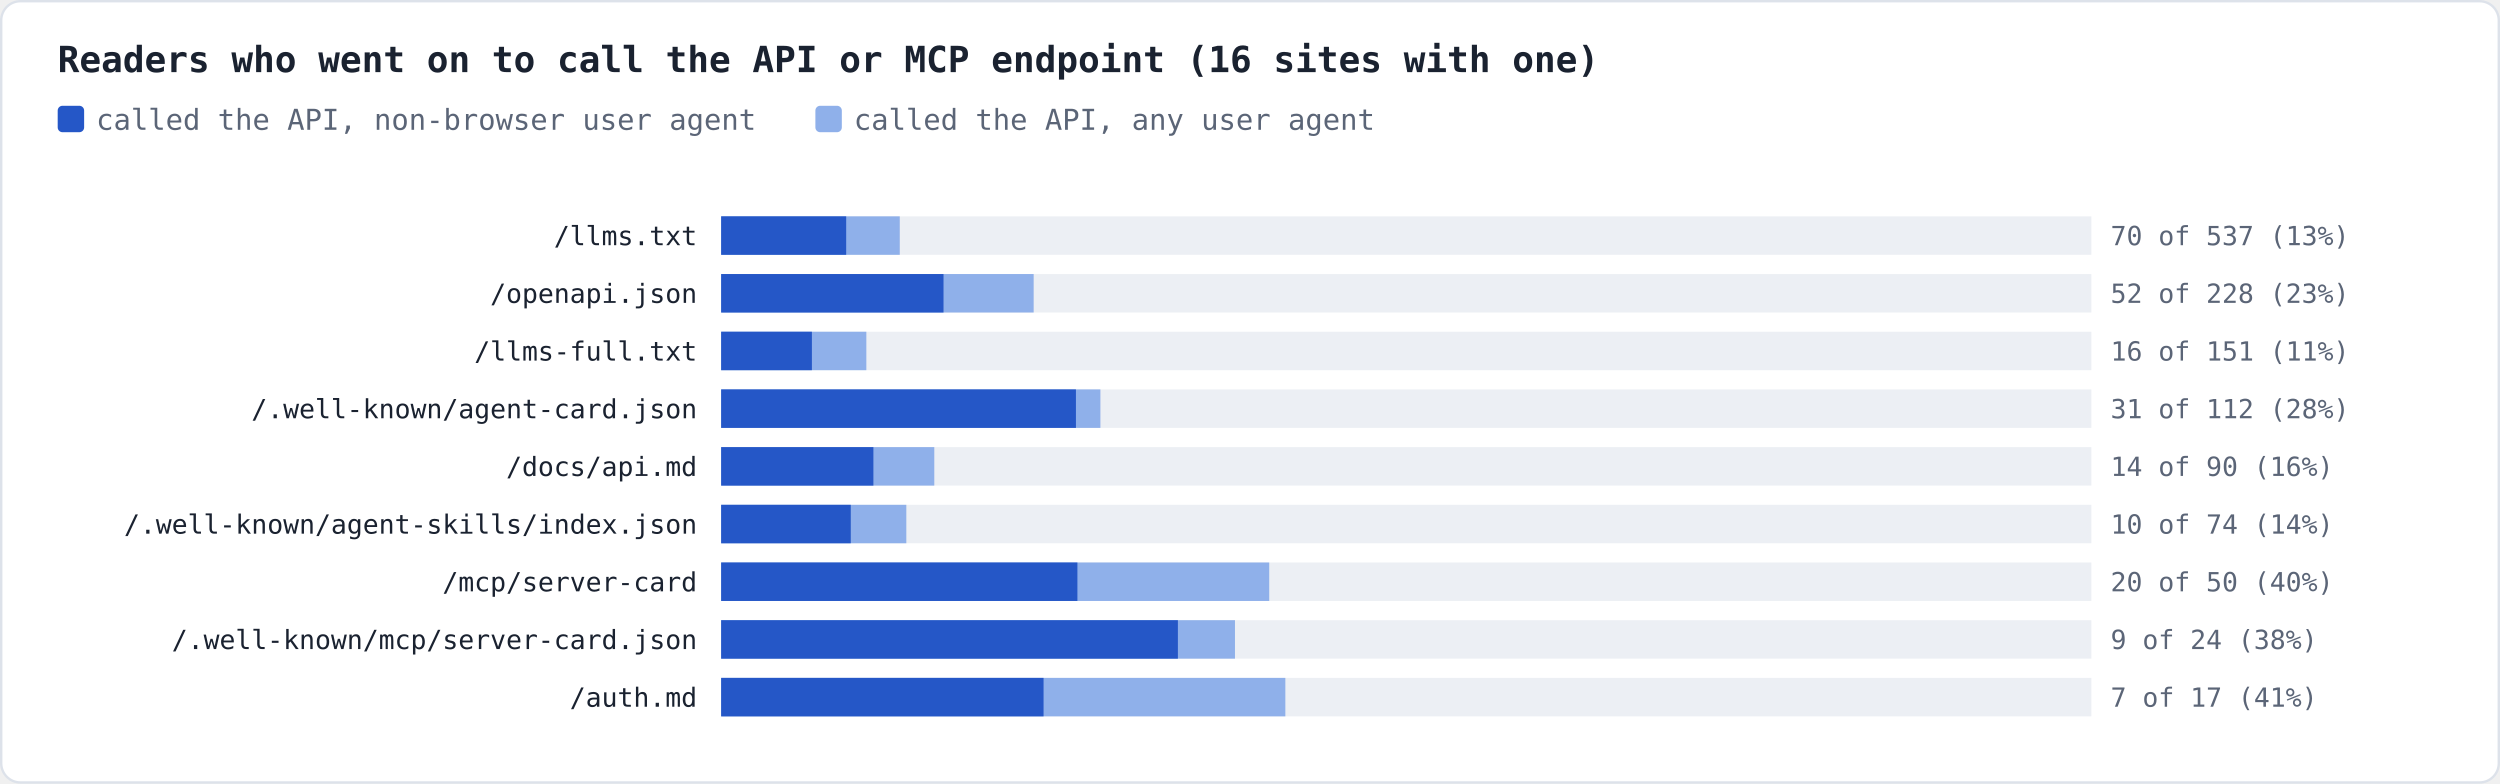
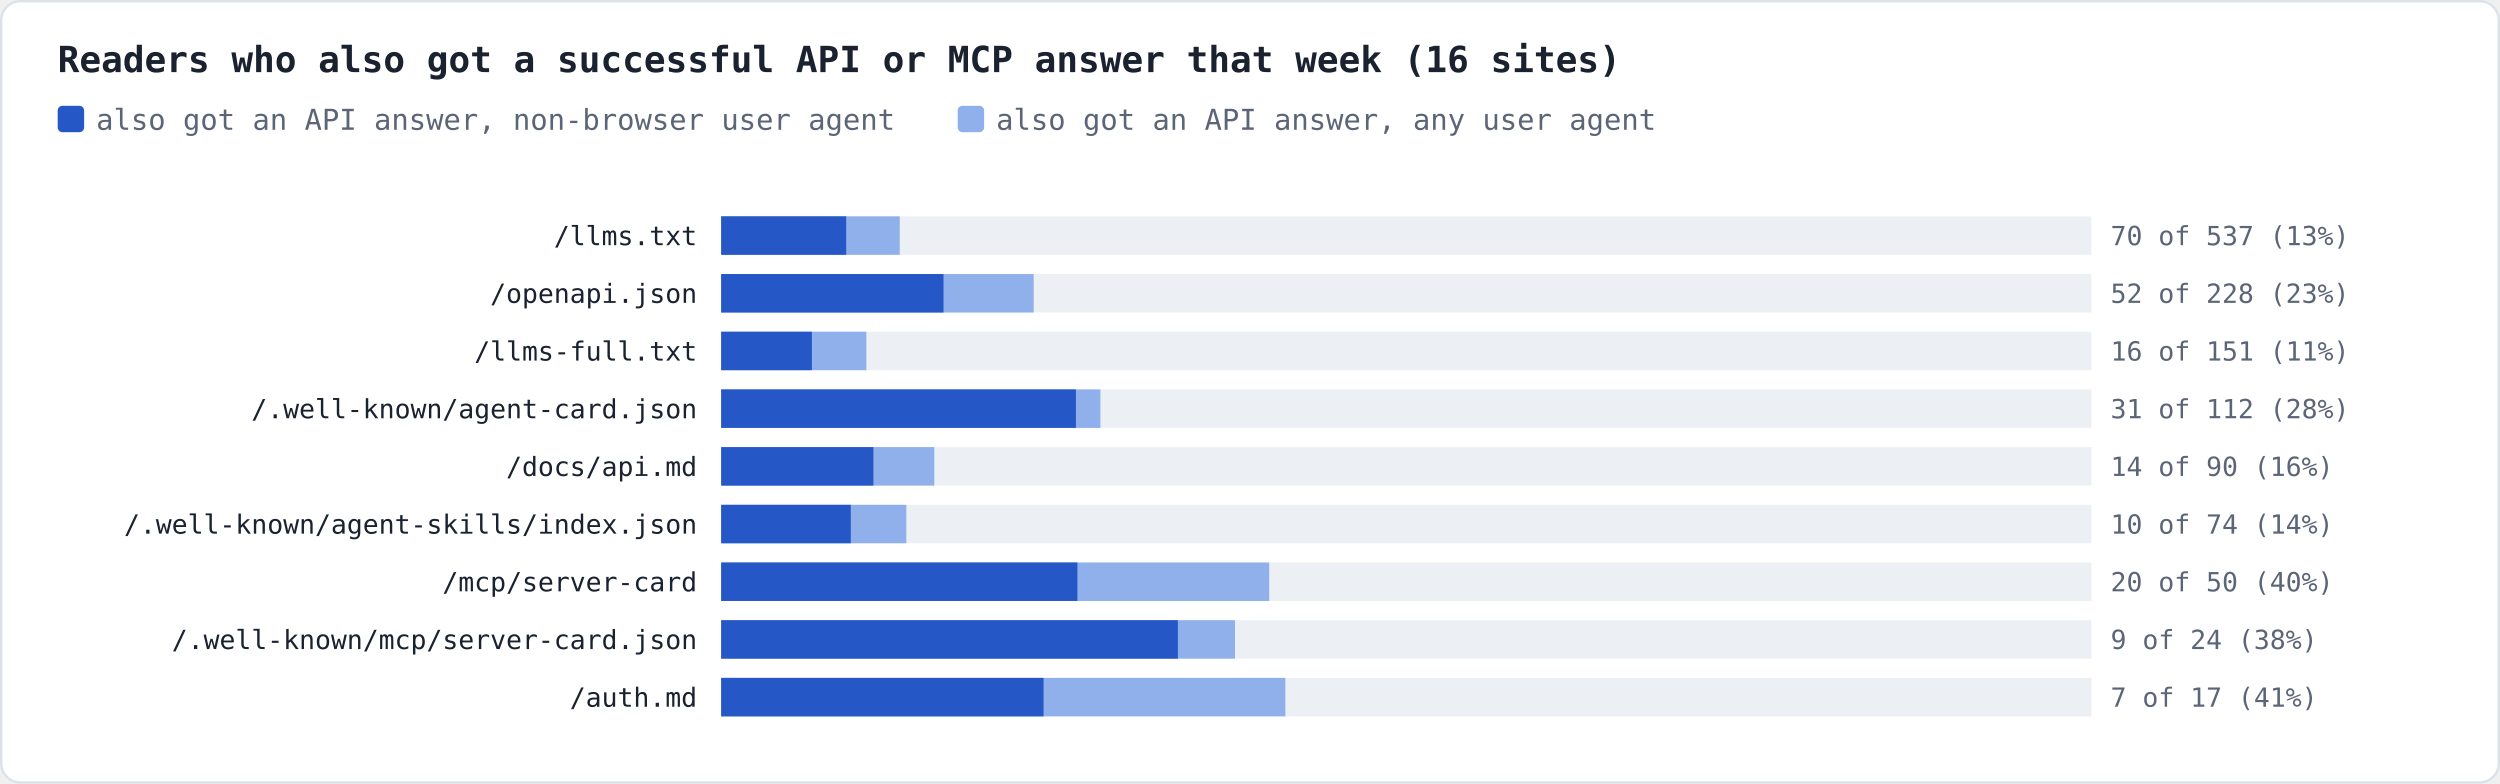
- <svg xmlns="http://www.w3.org/2000/svg" viewBox="0 0 1040 326" width="1040" height="326" font-family="ui-monospace, SFMono-Regular, Menlo, Consolas, monospace" role="img" aria-label="Readers who went on to call the API or MCP endpoint (16 sites with one)">
+ <svg xmlns="http://www.w3.org/2000/svg" viewBox="0 0 1040 326" width="1040" height="326" font-family="ui-monospace, SFMono-Regular, Menlo, Consolas, monospace" role="img" aria-label="Readers who also got a successful API or MCP answer that week (16 sites)">
  <rect x="0.5" y="0.5" width="1039" height="325" rx="8" fill="#ffffff" stroke="#dde2ea" />
-   <text x="24" y="30" font-size="15" text-anchor="start" fill="#1a2230" font-weight="600">Readers who went on to call the API or MCP endpoint (16 sites with one)</text>
+   <text x="24" y="30" font-size="15" text-anchor="start" fill="#1a2230" font-weight="600">Readers who also got a successful API or MCP answer that week (16 sites)</text>
  <rect x="24" y="44" width="11" height="11" rx="2" fill="#2557c7" />
-   <text x="40" y="54" font-size="12" text-anchor="start" fill="#5b6577" font-weight="400">called the API, non-browser user agent</text>
-   <rect x="339.2" y="44" width="11" height="11" rx="2" fill="#8fb0ea" />
-   <text x="355.2" y="54" font-size="12" text-anchor="start" fill="#5b6577" font-weight="400">called the API, any user agent</text>
+   <text x="40" y="54" font-size="12" text-anchor="start" fill="#5b6577" font-weight="400">also got an API answer, non-browser user agent</text>
+   <rect x="398.4" y="44" width="11" height="11" rx="2" fill="#8fb0ea" />
+   <text x="414.4" y="54" font-size="12" text-anchor="start" fill="#5b6577" font-weight="400">also got an API answer, any user agent</text>
  <text x="290" y="102" font-size="11" text-anchor="end" fill="#1a2230" font-weight="400">/llms.txt</text>
  <rect x="300" y="90" width="570" height="16" fill="#eceff4" />
  <rect x="300" y="90" width="74.302" height="16" fill="#8fb0ea" />
  <rect x="300" y="90" width="52.011" height="16" fill="#2557c7" />
  <text x="878" y="102" font-size="11" text-anchor="start" fill="#5b6577" font-weight="400">70 of 537 (13%)</text>
  <text x="290" y="126" font-size="11" text-anchor="end" fill="#1a2230" font-weight="400">/openapi.json</text>
  <rect x="300" y="114" width="570" height="16" fill="#eceff4" />
  <rect x="300" y="114" width="130" height="16" fill="#8fb0ea" />
  <rect x="300" y="114" width="92.5" height="16" fill="#2557c7" />
  <text x="878" y="126" font-size="11" text-anchor="start" fill="#5b6577" font-weight="400">52 of 228 (23%)</text>
  <text x="290" y="150" font-size="11" text-anchor="end" fill="#1a2230" font-weight="400">/llms-full.txt</text>
  <rect x="300" y="138" width="570" height="16" fill="#eceff4" />
  <rect x="300" y="138" width="60.397" height="16" fill="#8fb0ea" />
  <rect x="300" y="138" width="37.748" height="16" fill="#2557c7" />
  <text x="878" y="150" font-size="11" text-anchor="start" fill="#5b6577" font-weight="400">16 of 151 (11%)</text>
  <text x="290" y="174" font-size="11" text-anchor="end" fill="#1a2230" font-weight="400">/.well-known/agent-card.json</text>
  <rect x="300" y="162" width="570" height="16" fill="#eceff4" />
  <rect x="300" y="162" width="157.768" height="16" fill="#8fb0ea" />
  <rect x="300" y="162" width="147.589" height="16" fill="#2557c7" />
  <text x="878" y="174" font-size="11" text-anchor="start" fill="#5b6577" font-weight="400">31 of 112 (28%)</text>
  <text x="290" y="198" font-size="11" text-anchor="end" fill="#1a2230" font-weight="400">/docs/api.md</text>
  <rect x="300" y="186" width="570" height="16" fill="#eceff4" />
  <rect x="300" y="186" width="88.667" height="16" fill="#8fb0ea" />
  <rect x="300" y="186" width="63.333" height="16" fill="#2557c7" />
  <text x="878" y="198" font-size="11" text-anchor="start" fill="#5b6577" font-weight="400">14 of 90 (16%)</text>
  <text x="290" y="222" font-size="11" text-anchor="end" fill="#1a2230" font-weight="400">/.well-known/agent-skills/index.json</text>
  <rect x="300" y="210" width="570" height="16" fill="#eceff4" />
  <rect x="300" y="210" width="77.027" height="16" fill="#8fb0ea" />
  <rect x="300" y="210" width="53.919" height="16" fill="#2557c7" />
  <text x="878" y="222" font-size="11" text-anchor="start" fill="#5b6577" font-weight="400">10 of 74 (14%)</text>
  <text x="290" y="246" font-size="11" text-anchor="end" fill="#1a2230" font-weight="400">/mcp/server-card</text>
  <rect x="300" y="234" width="570" height="16" fill="#eceff4" />
  <rect x="300" y="234" width="228" height="16" fill="#8fb0ea" />
  <rect x="300" y="234" width="148.2" height="16" fill="#2557c7" />
  <text x="878" y="246" font-size="11" text-anchor="start" fill="#5b6577" font-weight="400">20 of 50 (40%)</text>
  <text x="290" y="270" font-size="11" text-anchor="end" fill="#1a2230" font-weight="400">/.well-known/mcp/server-card.json</text>
  <rect x="300" y="258" width="570" height="16" fill="#eceff4" />
  <rect x="300" y="258" width="213.75" height="16" fill="#8fb0ea" />
  <rect x="300" y="258" width="190" height="16" fill="#2557c7" />
  <text x="878" y="270" font-size="11" text-anchor="start" fill="#5b6577" font-weight="400">9 of 24 (38%)</text>
  <text x="290" y="294" font-size="11" text-anchor="end" fill="#1a2230" font-weight="400">/auth.md</text>
  <rect x="300" y="282" width="570" height="16" fill="#eceff4" />
  <rect x="300" y="282" width="234.706" height="16" fill="#8fb0ea" />
  <rect x="300" y="282" width="134.118" height="16" fill="#2557c7" />
  <text x="878" y="294" font-size="11" text-anchor="start" fill="#5b6577" font-weight="400">7 of 17 (41%)</text>
</svg>
